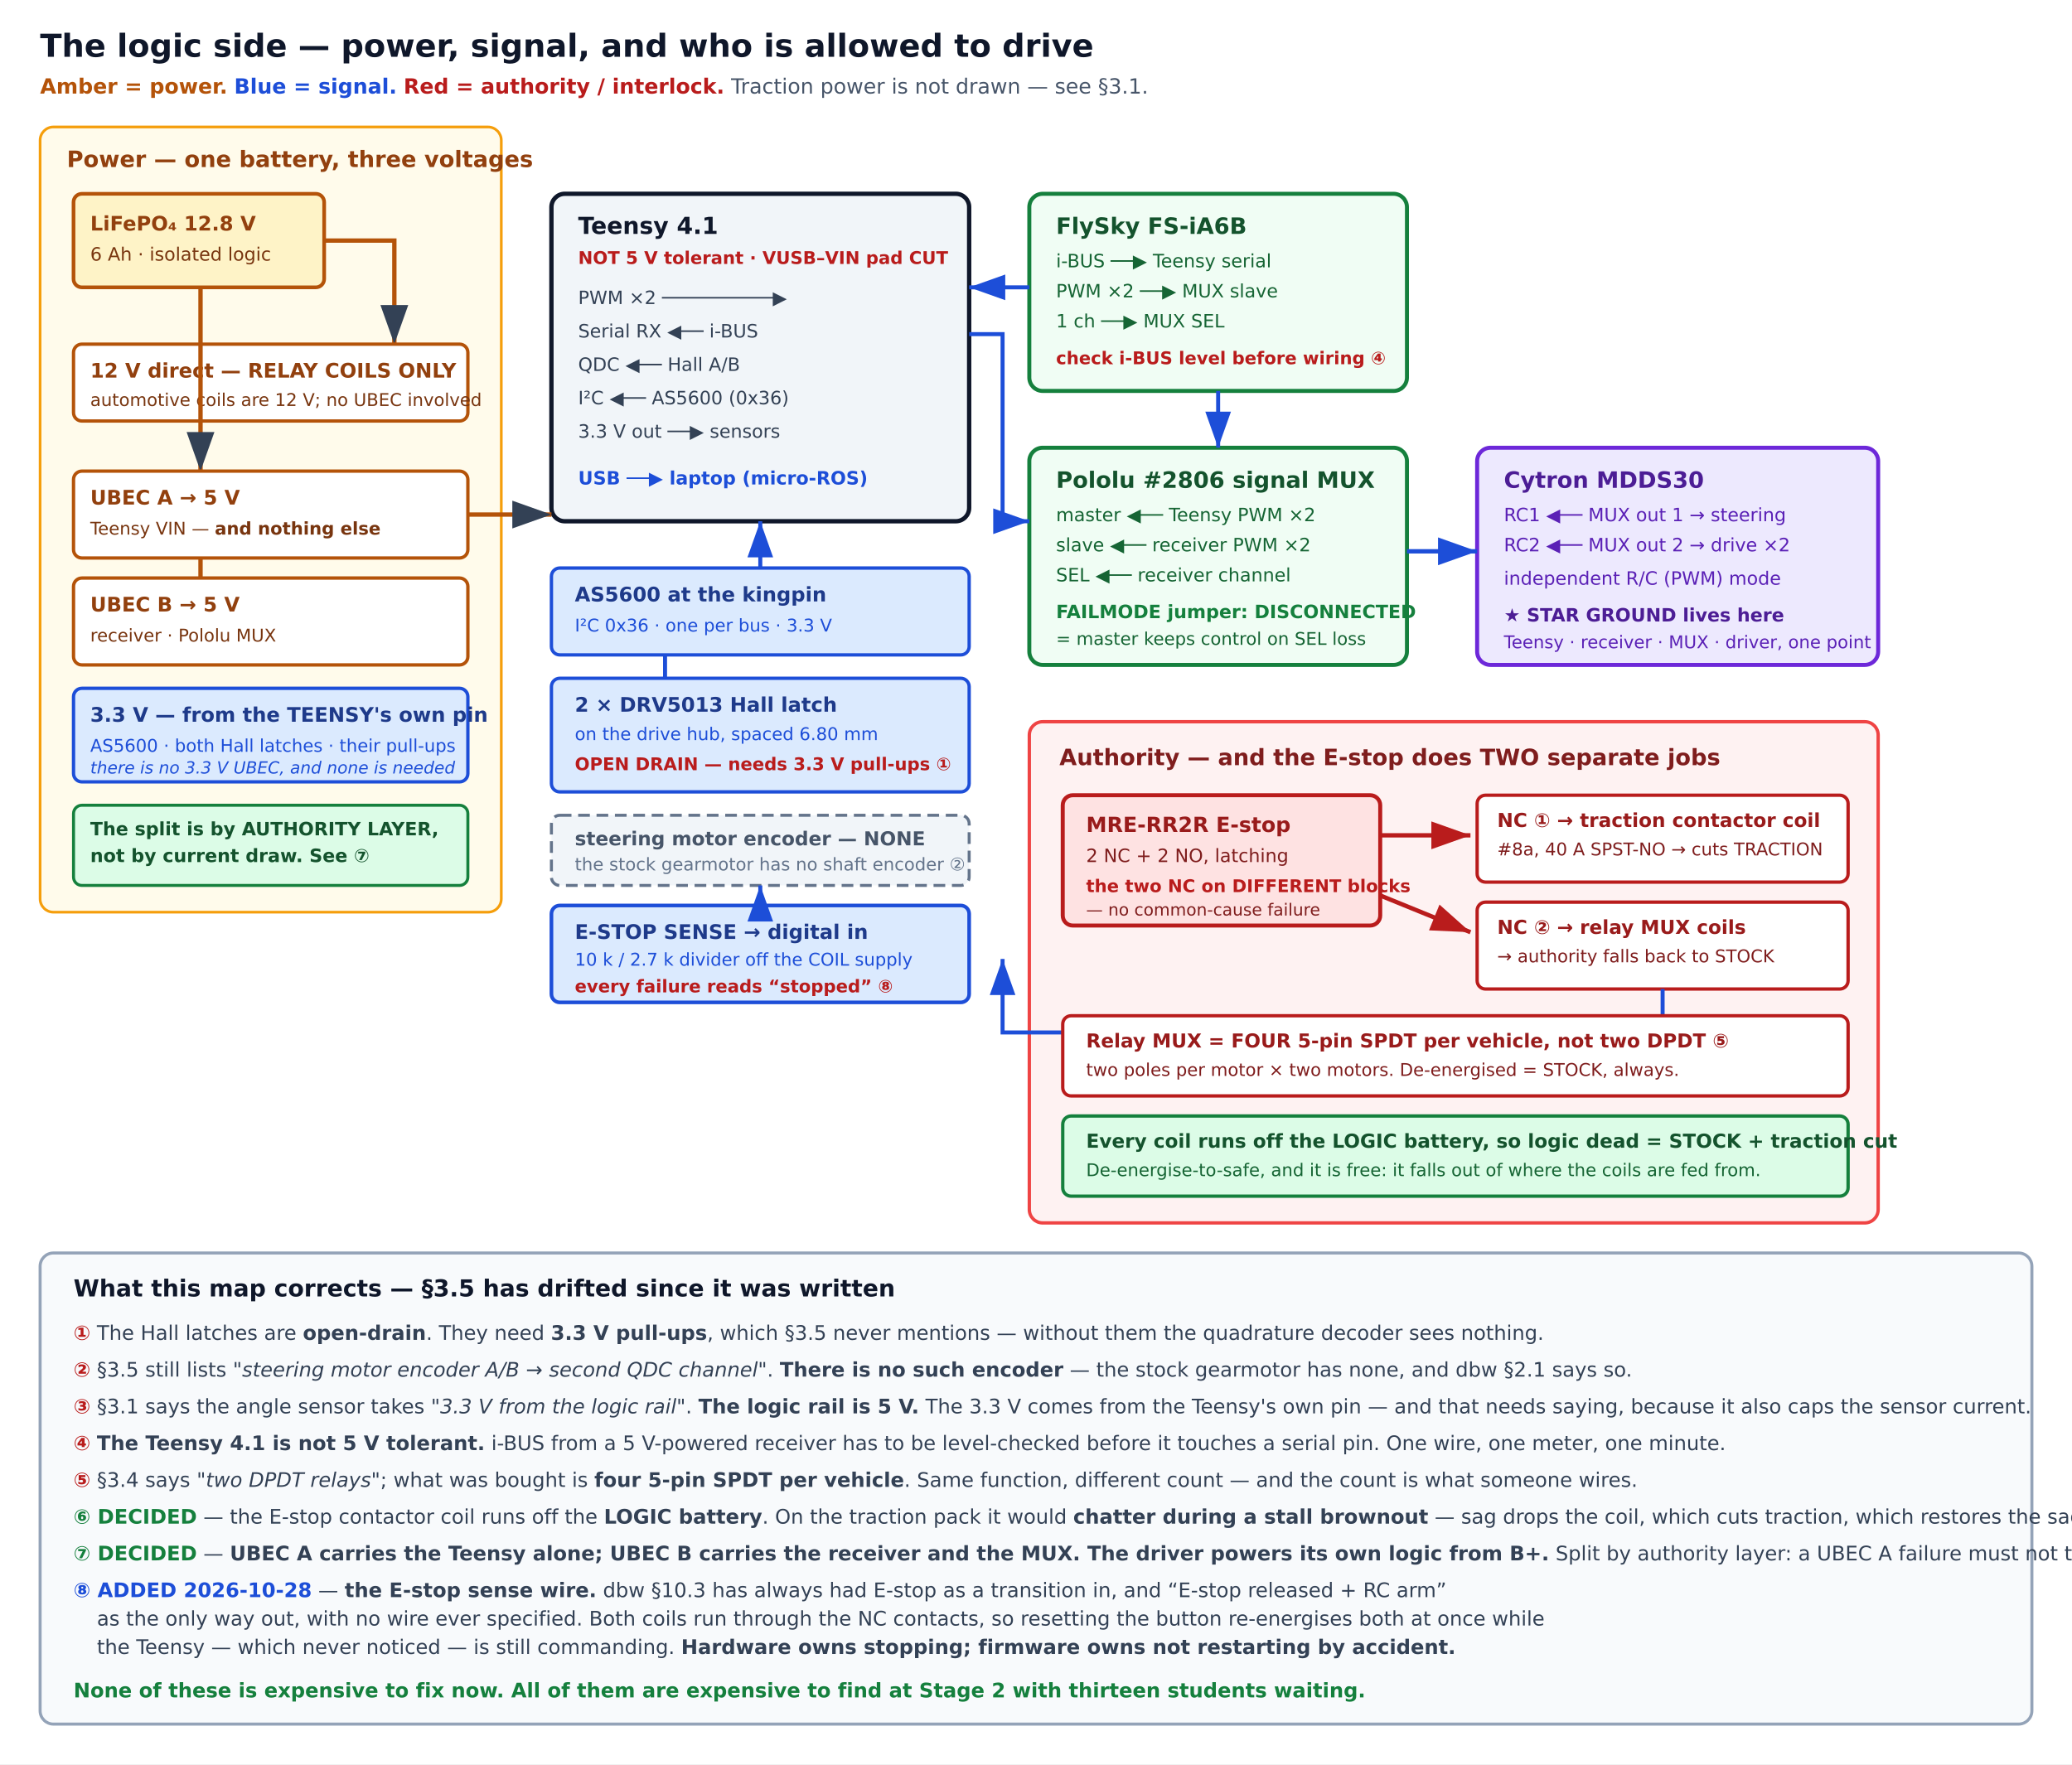
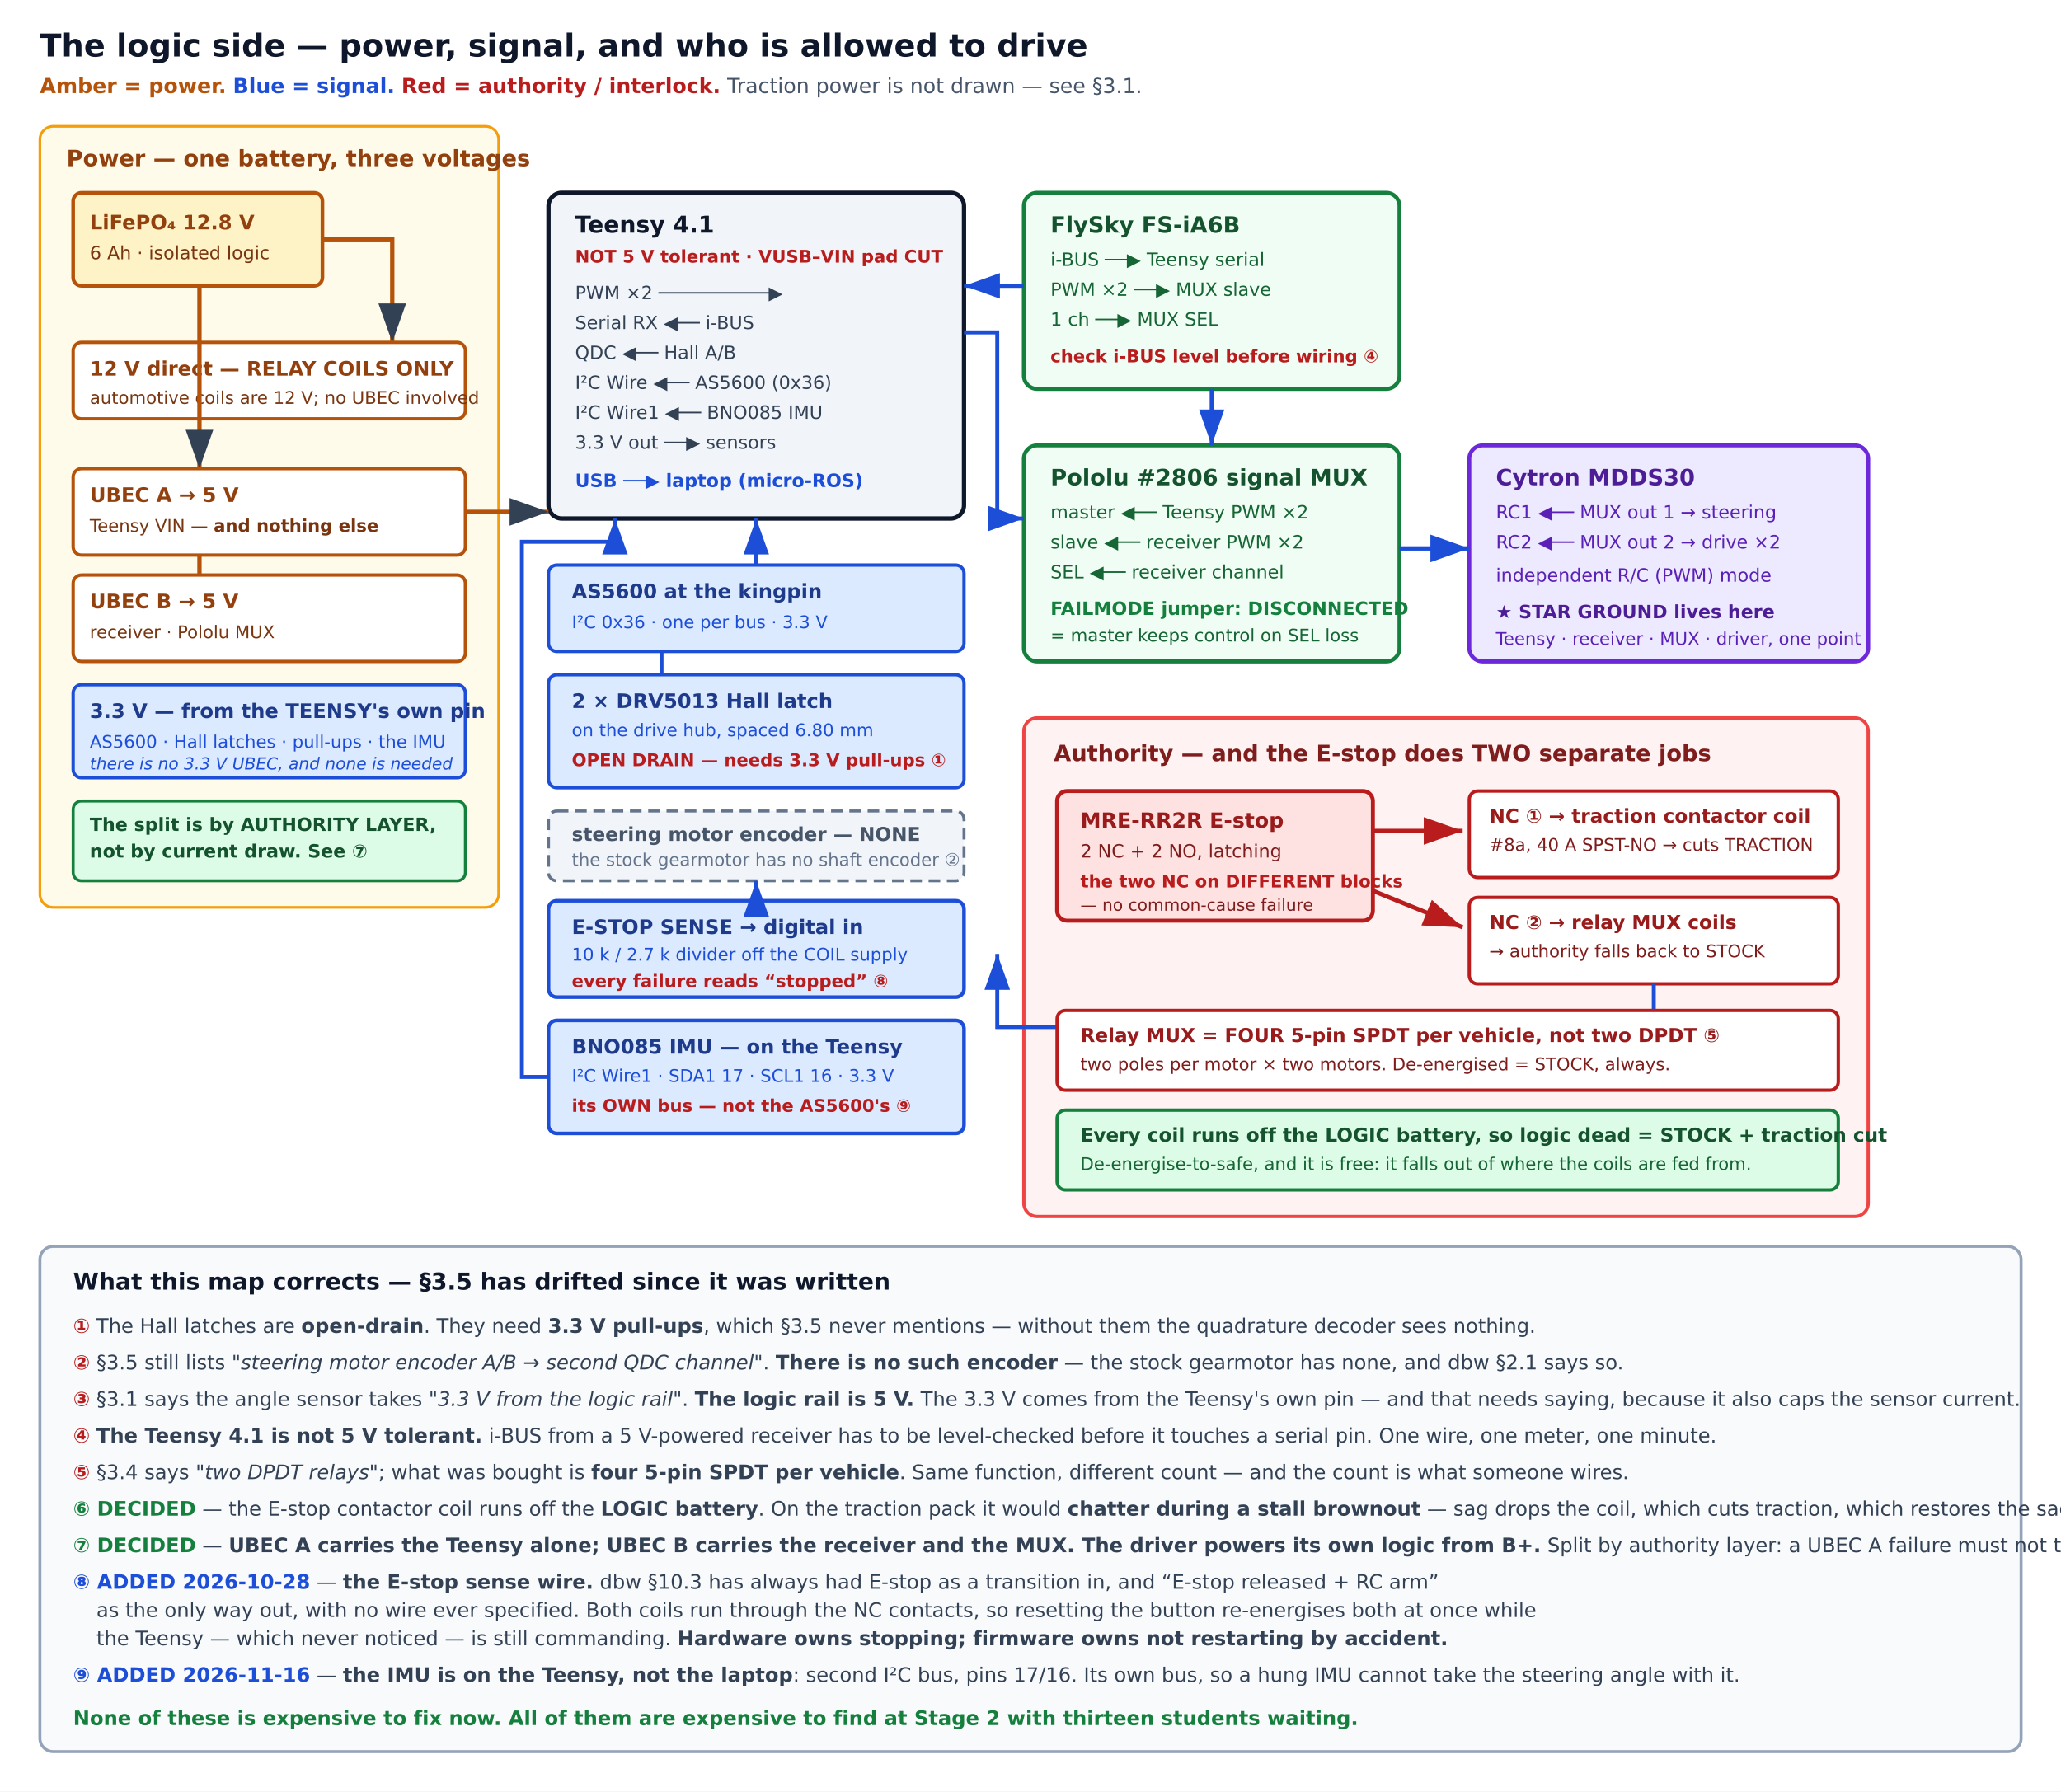
- <svg xmlns="http://www.w3.org/2000/svg" viewBox="0 0 1240 1056" width="1240" height="1056" font-family="DejaVu Sans, Helvetica, Arial, sans-serif">
+ <svg xmlns="http://www.w3.org/2000/svg" viewBox="0 0 1240 1078" width="1240" height="1078" font-family="DejaVu Sans, Helvetica, Arial, sans-serif">
  <defs>
    <marker id="a" markerWidth="10" markerHeight="10" refX="9" refY="3.2" orient="auto">
      <path d="M0,0 L0,6.4 L9,3.2 z" fill="#334155" />
    </marker>
    <marker id="ab" markerWidth="10" markerHeight="10" refX="9" refY="3.2" orient="auto">
      <path d="M0,0 L0,6.4 L9,3.2 z" fill="#1d4ed8" />
    </marker>
    <marker id="ag" markerWidth="10" markerHeight="10" refX="9" refY="3.2" orient="auto">
      <path d="M0,0 L0,6.4 L9,3.2 z" fill="#15803d" />
    </marker>
    <marker id="ar" markerWidth="10" markerHeight="10" refX="9" refY="3.2" orient="auto">
      <path d="M0,0 L0,6.4 L9,3.2 z" fill="#b91c1c" />
    </marker>
  </defs>
-   <rect width="1240" height="1056" fill="#ffffff" />
+   <rect width="1240" height="1078" fill="#ffffff" />
  <text x="24" y="34" font-size="19" font-weight="bold" fill="#0f172a">
    The logic side — power, signal, and who is allowed to drive
  </text>
  <text x="24" y="56" font-size="12.5" fill="#475569">
    <tspan fill="#b45309" font-weight="bold">Amber = power.</tspan>
    <tspan fill="#1d4ed8" font-weight="bold">  Blue = signal.</tspan>
    <tspan fill="#b91c1c" font-weight="bold">  Red = authority / interlock.</tspan>
    Traction power is not drawn — see §3.1.
  </text>
  <rect x="24" y="76" width="276" height="470" rx="8" fill="#fffbeb" stroke="#f59e0b" stroke-width="1.6" />
  <text x="40" y="100" font-size="13.5" font-weight="bold" fill="#92400e">Power — one battery, three voltages</text>
  <rect x="44" y="116" width="150" height="56" rx="5" fill="#fef3c7" stroke="#b45309" stroke-width="2.2" />
  <text x="54" y="138" font-size="12" font-weight="bold" fill="#92400e">LiFePO₄ 12.8 V</text>
  <text x="54" y="156" font-size="11" fill="#78350f">6 Ah · isolated logic</text>
  <path d="M194,144 L236,144 L236,206" stroke="#b45309" stroke-width="2.6" fill="none" marker-end="url(#a)" />
  <rect x="44" y="206" width="236" height="46" rx="5" fill="#ffffff" stroke="#b45309" stroke-width="2" />
  <text x="54" y="226" font-size="12" font-weight="bold" fill="#92400e">12 V direct — RELAY COILS ONLY</text>
  <text x="54" y="243" font-size="10.5" fill="#78350f">automotive coils are 12 V; no UBEC involved</text>
  <path d="M120,172 L120,282" stroke="#b45309" stroke-width="2.6" marker-end="url(#a)" />
  <rect x="44" y="282" width="236" height="52" rx="5" fill="#ffffff" stroke="#b45309" stroke-width="2" />
  <text x="54" y="302" font-size="12" font-weight="bold" fill="#92400e">UBEC A → 5 V</text>
  <text x="54" y="320" font-size="10.5" fill="#78350f">Teensy VIN — <tspan font-weight="bold">and nothing else</tspan>
  </text>
  <rect x="44" y="346" width="236" height="52" rx="5" fill="#ffffff" stroke="#b45309" stroke-width="2" />
  <text x="54" y="366" font-size="12" font-weight="bold" fill="#92400e">UBEC B → 5 V</text>
  <text x="54" y="384" font-size="10.5" fill="#78350f">receiver · Pololu MUX</text>
  <path d="M120,334 L120,346" stroke="#b45309" stroke-width="2.6" />
  <rect x="44" y="412" width="236" height="56" rx="5" fill="#dbeafe" stroke="#1d4ed8" stroke-width="2" />
  <text x="54" y="432" font-size="12" font-weight="bold" fill="#1e3a8a">3.3 V — from the TEENSY's own pin</text>
-   <text x="54" y="450" font-size="10.5" fill="#1d4ed8">AS5600 · both Hall latches · their pull-ups</text>
+   <text x="54" y="450" font-size="10.5" fill="#1d4ed8">AS5600 · Hall latches · pull-ups · the IMU</text>
  <text x="54" y="463" font-size="10" font-style="italic" fill="#1d4ed8">there is no 3.3 V UBEC, and none is needed</text>
  <rect x="44" y="482" width="236" height="48" rx="5" fill="#dcfce7" stroke="#15803d" stroke-width="1.8" />
  <text x="54" y="500" font-size="11" font-weight="bold" fill="#14532d">The split is by AUTHORITY LAYER,</text>
  <text x="54" y="516" font-size="11" font-weight="bold" fill="#14532d">not by current draw. See ⑦</text>
  <rect x="330" y="116" width="250" height="196" rx="8" fill="#f1f5f9" stroke="#0f172a" stroke-width="2.6" />
  <text x="346" y="140" font-size="14" font-weight="bold" fill="#0f172a">Teensy 4.1</text>
  <text x="346" y="158" font-size="10.5" fill="#b91c1c" font-weight="bold">NOT 5 V tolerant · VUSB–VIN pad CUT</text>
-   <text x="346" y="182" font-size="11" fill="#334155">PWM ×2 ──────────▶</text>
-   <text x="346" y="202" font-size="11" fill="#334155">Serial RX ◀── i-BUS</text>
-   <text x="346" y="222" font-size="11" fill="#334155">QDC ◀── Hall A/B</text>
-   <text x="346" y="242" font-size="11" fill="#334155">I²C ◀── AS5600 (0x36)</text>
-   <text x="346" y="262" font-size="11" fill="#334155">3.3 V out ──▶ sensors</text>
-   <text x="346" y="290" font-size="11" font-weight="bold" fill="#1d4ed8">USB ──▶ laptop (micro-ROS)</text>
+   <text x="346" y="180" font-size="11" fill="#334155">PWM ×2 ──────────▶</text>
+   <text x="346" y="198" font-size="11" fill="#334155">Serial RX ◀── i-BUS</text>
+   <text x="346" y="216" font-size="11" fill="#334155">QDC ◀── Hall A/B</text>
+   <text x="346" y="234" font-size="11" fill="#334155">I²C Wire ◀── AS5600 (0x36)</text>
+   <text x="346" y="252" font-size="11" fill="#334155">I²C Wire1 ◀── BNO085 IMU</text>
+   <text x="346" y="270" font-size="11" fill="#334155">3.3 V out ──▶ sensors</text>
+   <text x="346" y="293" font-size="11" font-weight="bold" fill="#1d4ed8">USB ──▶ laptop (micro-ROS)</text>
  <path d="M280,308 L330,308" stroke="#b45309" stroke-width="2.6" marker-end="url(#a)" />
  <rect x="330" y="340" width="250" height="52" rx="5" fill="#dbeafe" stroke="#1d4ed8" stroke-width="2" />
  <text x="344" y="360" font-size="12" font-weight="bold" fill="#1e3a8a">AS5600 at the kingpin</text>
  <text x="344" y="378" font-size="10.5" fill="#1d4ed8">I²C 0x36 · one per bus · 3.3 V</text>
  <path d="M455,340 L455,312" stroke="#1d4ed8" stroke-width="2.4" marker-end="url(#ab)" />
  <rect x="330" y="406" width="250" height="68" rx="5" fill="#dbeafe" stroke="#1d4ed8" stroke-width="2" />
  <text x="344" y="426" font-size="12" font-weight="bold" fill="#1e3a8a">2 × DRV5013 Hall latch</text>
  <text x="344" y="443" font-size="10.5" fill="#1d4ed8">on the drive hub, spaced 6.80 mm</text>
  <text x="344" y="461" font-size="10.5" font-weight="bold" fill="#b91c1c">OPEN DRAIN — needs 3.3 V pull-ups ①</text>
  <path d="M398,406 L398,392" stroke="#1d4ed8" stroke-width="2.4" />
  <rect x="330" y="488" width="250" height="42" rx="5" fill="#f1f5f9" stroke="#64748b" stroke-width="1.8" stroke-dasharray="7 4" />
  <text x="344" y="506" font-size="11.5" font-weight="bold" fill="#475569">steering motor encoder — NONE</text>
  <text x="344" y="521" font-size="10.5" fill="#64748b">the stock gearmotor has no shaft encoder ②</text>
  <rect x="330" y="542" width="250" height="58" rx="5" fill="#dbeafe" stroke="#1d4ed8" stroke-width="2.2" />
  <text x="344" y="562" font-size="12" font-weight="bold" fill="#1e3a8a">E-STOP SENSE → digital in</text>
  <text x="344" y="578" font-size="10.5" fill="#1d4ed8">10 k / 2.7 k divider off the COIL supply</text>
  <text x="344" y="594" font-size="10.5" font-weight="bold" fill="#b91c1c">every failure reads “stopped” ⑧</text>
  <path d="M455,542 L455,530" stroke="#1d4ed8" stroke-width="2.4" marker-end="url(#ab)" />
+   <rect x="330" y="614" width="250" height="68" rx="5" fill="#dbeafe" stroke="#1d4ed8" stroke-width="2.2" />
+   <text x="344" y="634" font-size="12" font-weight="bold" fill="#1e3a8a">BNO085 IMU — on the Teensy</text>
+   <text x="344" y="651" font-size="10.5" fill="#1d4ed8">I²C Wire1 · SDA1 17 · SCL1 16 · 3.3 V</text>
+   <text x="344" y="669" font-size="10.5" font-weight="bold" fill="#b91c1c">its OWN bus — not the AS5600's ⑨</text>
+   <path d="M330,648 L314,648 L314,326 L370,326 L370,312" fill="none" stroke="#1d4ed8" stroke-width="2.4" marker-end="url(#ab)" />
  <rect x="616" y="116" width="226" height="118" rx="8" fill="#f0fdf4" stroke="#15803d" stroke-width="2.4" />
  <text x="632" y="140" font-size="13.5" font-weight="bold" fill="#14532d">FlySky FS-iA6B</text>
  <text x="632" y="160" font-size="11" fill="#166534">i-BUS ──▶ Teensy serial</text>
  <text x="632" y="178" font-size="11" fill="#166534">PWM ×2 ──▶ MUX slave</text>
  <text x="632" y="196" font-size="11" fill="#166534">1 ch ──▶ MUX SEL</text>
  <text x="632" y="218" font-size="10.5" font-weight="bold" fill="#b91c1c">check i-BUS level before wiring ④</text>
  <path d="M616,172 L580,172" stroke="#1d4ed8" stroke-width="2.4" marker-end="url(#ab)" />
  <rect x="616" y="268" width="226" height="130" rx="8" fill="#f0fdf4" stroke="#15803d" stroke-width="2.4" />
  <text x="632" y="292" font-size="13.5" font-weight="bold" fill="#14532d">Pololu #2806 signal MUX</text>
  <text x="632" y="312" font-size="11" fill="#166534">master ◀── Teensy PWM ×2</text>
  <text x="632" y="330" font-size="11" fill="#166534">slave  ◀── receiver PWM ×2</text>
  <text x="632" y="348" font-size="11" fill="#166534">SEL ◀── receiver channel</text>
  <text x="632" y="370" font-size="11" font-weight="bold" fill="#15803d">FAILMODE jumper: DISCONNECTED</text>
  <text x="632" y="386" font-size="10.5" fill="#166534">= master keeps control on SEL loss</text>
  <path d="M580,200 L600,200 L600,312 L616,312" fill="none" stroke="#1d4ed8" stroke-width="2.4" marker-end="url(#ab)" />
  <path d="M729,234 L729,268" stroke="#1d4ed8" stroke-width="2.4" marker-end="url(#ab)" />
  <rect x="884" y="268" width="240" height="130" rx="8" fill="#ede9fe" stroke="#6d28d9" stroke-width="2.4" />
  <text x="900" y="292" font-size="13.5" font-weight="bold" fill="#4c1d95">Cytron MDDS30</text>
  <text x="900" y="312" font-size="11" fill="#5b21b6">RC1 ◀── MUX out 1 → steering</text>
  <text x="900" y="330" font-size="11" fill="#5b21b6">RC2 ◀── MUX out 2 → drive ×2</text>
  <text x="900" y="350" font-size="11" fill="#5b21b6">independent R/C (PWM) mode</text>
  <text x="900" y="372" font-size="11" font-weight="bold" fill="#4c1d95">★ STAR GROUND lives here</text>
  <text x="900" y="388" font-size="10.5" fill="#5b21b6">Teensy · receiver · MUX · driver, one point</text>
  <path d="M842,330 L884,330" stroke="#1d4ed8" stroke-width="2.6" marker-end="url(#ab)" />
  <rect x="616" y="432" width="508" height="300" rx="8" fill="#fef2f2" stroke="#ef4444" stroke-width="2" />
  <text x="634" y="458" font-size="13.5" font-weight="bold" fill="#7f1d1d">Authority — and the E-stop does TWO separate jobs</text>
  <rect x="636" y="476" width="190" height="78" rx="6" fill="#fee2e2" stroke="#b91c1c" stroke-width="2.4" />
  <text x="650" y="498" font-size="12.5" font-weight="bold" fill="#991b1b">MRE-RR2R E-stop</text>
  <text x="650" y="516" font-size="11" fill="#7f1d1d">2 NC + 2 NO, latching</text>
  <text x="650" y="534" font-size="10.5" font-weight="bold" fill="#b91c1c">the two NC on DIFFERENT blocks</text>
  <text x="650" y="548" font-size="10" fill="#7f1d1d">— no common-cause failure</text>
  <path d="M826,500 L880,500" stroke="#b91c1c" stroke-width="2.6" marker-end="url(#ar)" />
  <rect x="884" y="476" width="222" height="52" rx="5" fill="#ffffff" stroke="#b91c1c" stroke-width="2" />
  <text x="896" y="495" font-size="11.5" font-weight="bold" fill="#991b1b">NC ① → traction contactor coil</text>
  <text x="896" y="512" font-size="10.5" fill="#7f1d1d">#8a, 40 A SPST-NO → cuts TRACTION</text>
  <path d="M826,536 L880,558" stroke="#b91c1c" stroke-width="2.6" marker-end="url(#ar)" />
  <rect x="884" y="540" width="222" height="52" rx="5" fill="#ffffff" stroke="#b91c1c" stroke-width="2" />
  <text x="896" y="559" font-size="11.5" font-weight="bold" fill="#991b1b">NC ② → relay MUX coils</text>
  <text x="896" y="576" font-size="10.5" fill="#7f1d1d">→ authority falls back to STOCK</text>
  <path d="M995,592 L995,618 L600,618 L600,574" fill="none" stroke="#1d4ed8" stroke-width="2.4" marker-end="url(#ab)" />
  <text x="664" y="634" font-size="10.5" font-weight="bold" fill="#1d4ed8">sense tap — same node, divided down ⑧</text>
  <rect x="636" y="608" width="470" height="48" rx="5" fill="#ffffff" stroke="#b91c1c" stroke-width="2" />
  <text x="650" y="627" font-size="11.5" font-weight="bold" fill="#991b1b">Relay MUX = FOUR 5-pin SPDT per vehicle, not two DPDT ⑤</text>
  <text x="650" y="644" font-size="10.5" fill="#7f1d1d">two poles per motor × two motors. De-energised = STOCK, always.</text>
  <rect x="636" y="668" width="470" height="48" rx="5" fill="#dcfce7" stroke="#15803d" stroke-width="2" />
  <text x="650" y="687" font-size="11.5" font-weight="bold" fill="#14532d">Every coil runs off the LOGIC battery, so logic dead = STOCK + traction cut</text>
  <text x="650" y="704" font-size="10.5" fill="#166534">De-energise-to-safe, and it is free: it falls out of where the coils are fed from.</text>
-   <rect x="24" y="750" width="1192" height="282" rx="8" fill="#f8fafc" stroke="#94a3b8" stroke-width="1.8" />
+   <rect x="24" y="750" width="1192" height="304" rx="8" fill="#f8fafc" stroke="#94a3b8" stroke-width="1.8" />
  <text x="44" y="776" font-size="14" font-weight="bold" fill="#0f172a">What this map corrects — §3.5 has drifted since it was written</text>
  <text x="44" y="802" font-size="12" fill="#334155">
    <tspan font-weight="bold" fill="#b91c1c">①</tspan> The Hall latches are <tspan font-weight="bold">open-drain</tspan>. They need <tspan font-weight="bold">3.3 V pull-ups</tspan>, which §3.5 never mentions — without them the quadrature decoder sees nothing.</text>
  <text x="44" y="824" font-size="12" fill="#334155">
    <tspan font-weight="bold" fill="#b91c1c">②</tspan> §3.5 still lists <tspan font-style="italic">"steering motor encoder A/B → second QDC channel"</tspan>. <tspan font-weight="bold">There is no such encoder</tspan> — the stock gearmotor has none, and dbw §2.1 says so.</text>
  <text x="44" y="846" font-size="12" fill="#334155">
    <tspan font-weight="bold" fill="#b91c1c">③</tspan> §3.1 says the angle sensor takes <tspan font-style="italic">"3.3 V from the logic rail"</tspan>. <tspan font-weight="bold">The logic rail is 5 V.</tspan> The 3.3 V comes from the Teensy's own pin — and that needs saying, because it also caps the sensor current.</text>
  <text x="44" y="868" font-size="12" fill="#334155">
    <tspan font-weight="bold" fill="#b91c1c">④</tspan>
    <tspan font-weight="bold">The Teensy 4.1 is not 5 V tolerant.</tspan> i-BUS from a 5 V-powered receiver has to be level-checked before it touches a serial pin. One wire, one meter, one minute.</text>
  <text x="44" y="890" font-size="12" fill="#334155">
    <tspan font-weight="bold" fill="#b91c1c">⑤</tspan> §3.4 says <tspan font-style="italic">"two DPDT relays"</tspan>; what was bought is <tspan font-weight="bold">four 5-pin SPDT per vehicle</tspan>. Same function, different count — and the count is what someone wires.</text>
  <text x="44" y="912" font-size="12" fill="#334155">
    <tspan font-weight="bold" fill="#15803d">⑥ DECIDED</tspan> — the E-stop contactor coil runs off the <tspan font-weight="bold">LOGIC battery</tspan>. On the traction pack it would <tspan font-weight="bold">chatter during a stall brownout</tspan> — sag drops the coil, which cuts traction, which restores the sag. Cost: no logic battery ⇒ the car is dead, not a stock toy.</text>
  <text x="44" y="934" font-size="12" fill="#334155">
    <tspan font-weight="bold" fill="#15803d">⑦ DECIDED</tspan> — <tspan font-weight="bold">UBEC A carries the Teensy alone; UBEC B carries the receiver and the MUX. The driver powers its own logic from B+.</tspan> Split by authority layer: a UBEC A failure must not take out the override that exists to survive the Teensy.</text>
  <text x="44" y="956" font-size="12" fill="#334155">
    <tspan font-weight="bold" fill="#1d4ed8">⑧ ADDED 2026-10-28</tspan> — <tspan font-weight="bold">the E-stop sense wire.</tspan> dbw §10.3 has always had E-stop as a transition in, and “E-stop released + RC arm”</text>
  <text x="58" y="973" font-size="12" fill="#334155">as the only way out, with no wire ever specified. Both coils run through the NC contacts, so resetting the button re-energises both at once while</text>
  <text x="58" y="990" font-size="12" fill="#334155">the Teensy — which never noticed — is still commanding. <tspan font-weight="bold">Hardware owns stopping; firmware owns not restarting by accident.</tspan>
  </text>
-   <text x="44" y="1016" font-size="12" font-weight="bold" fill="#15803d">None of these is expensive to fix now. All of them are expensive to find at Stage 2 with thirteen students waiting.</text>
+   <text x="44" y="1012" font-size="12" fill="#334155">
+     <tspan font-weight="bold" fill="#1d4ed8">⑨ ADDED 2026-11-16</tspan> — <tspan font-weight="bold">the IMU is on the Teensy, not the laptop</tspan>: second I²C bus, pins 17/16. Its own bus, so a hung IMU cannot take the steering angle with it.</text>
+   <text x="44" y="1038" font-size="12" font-weight="bold" fill="#15803d">None of these is expensive to fix now. All of them are expensive to find at Stage 2 with thirteen students waiting.</text>
</svg>
